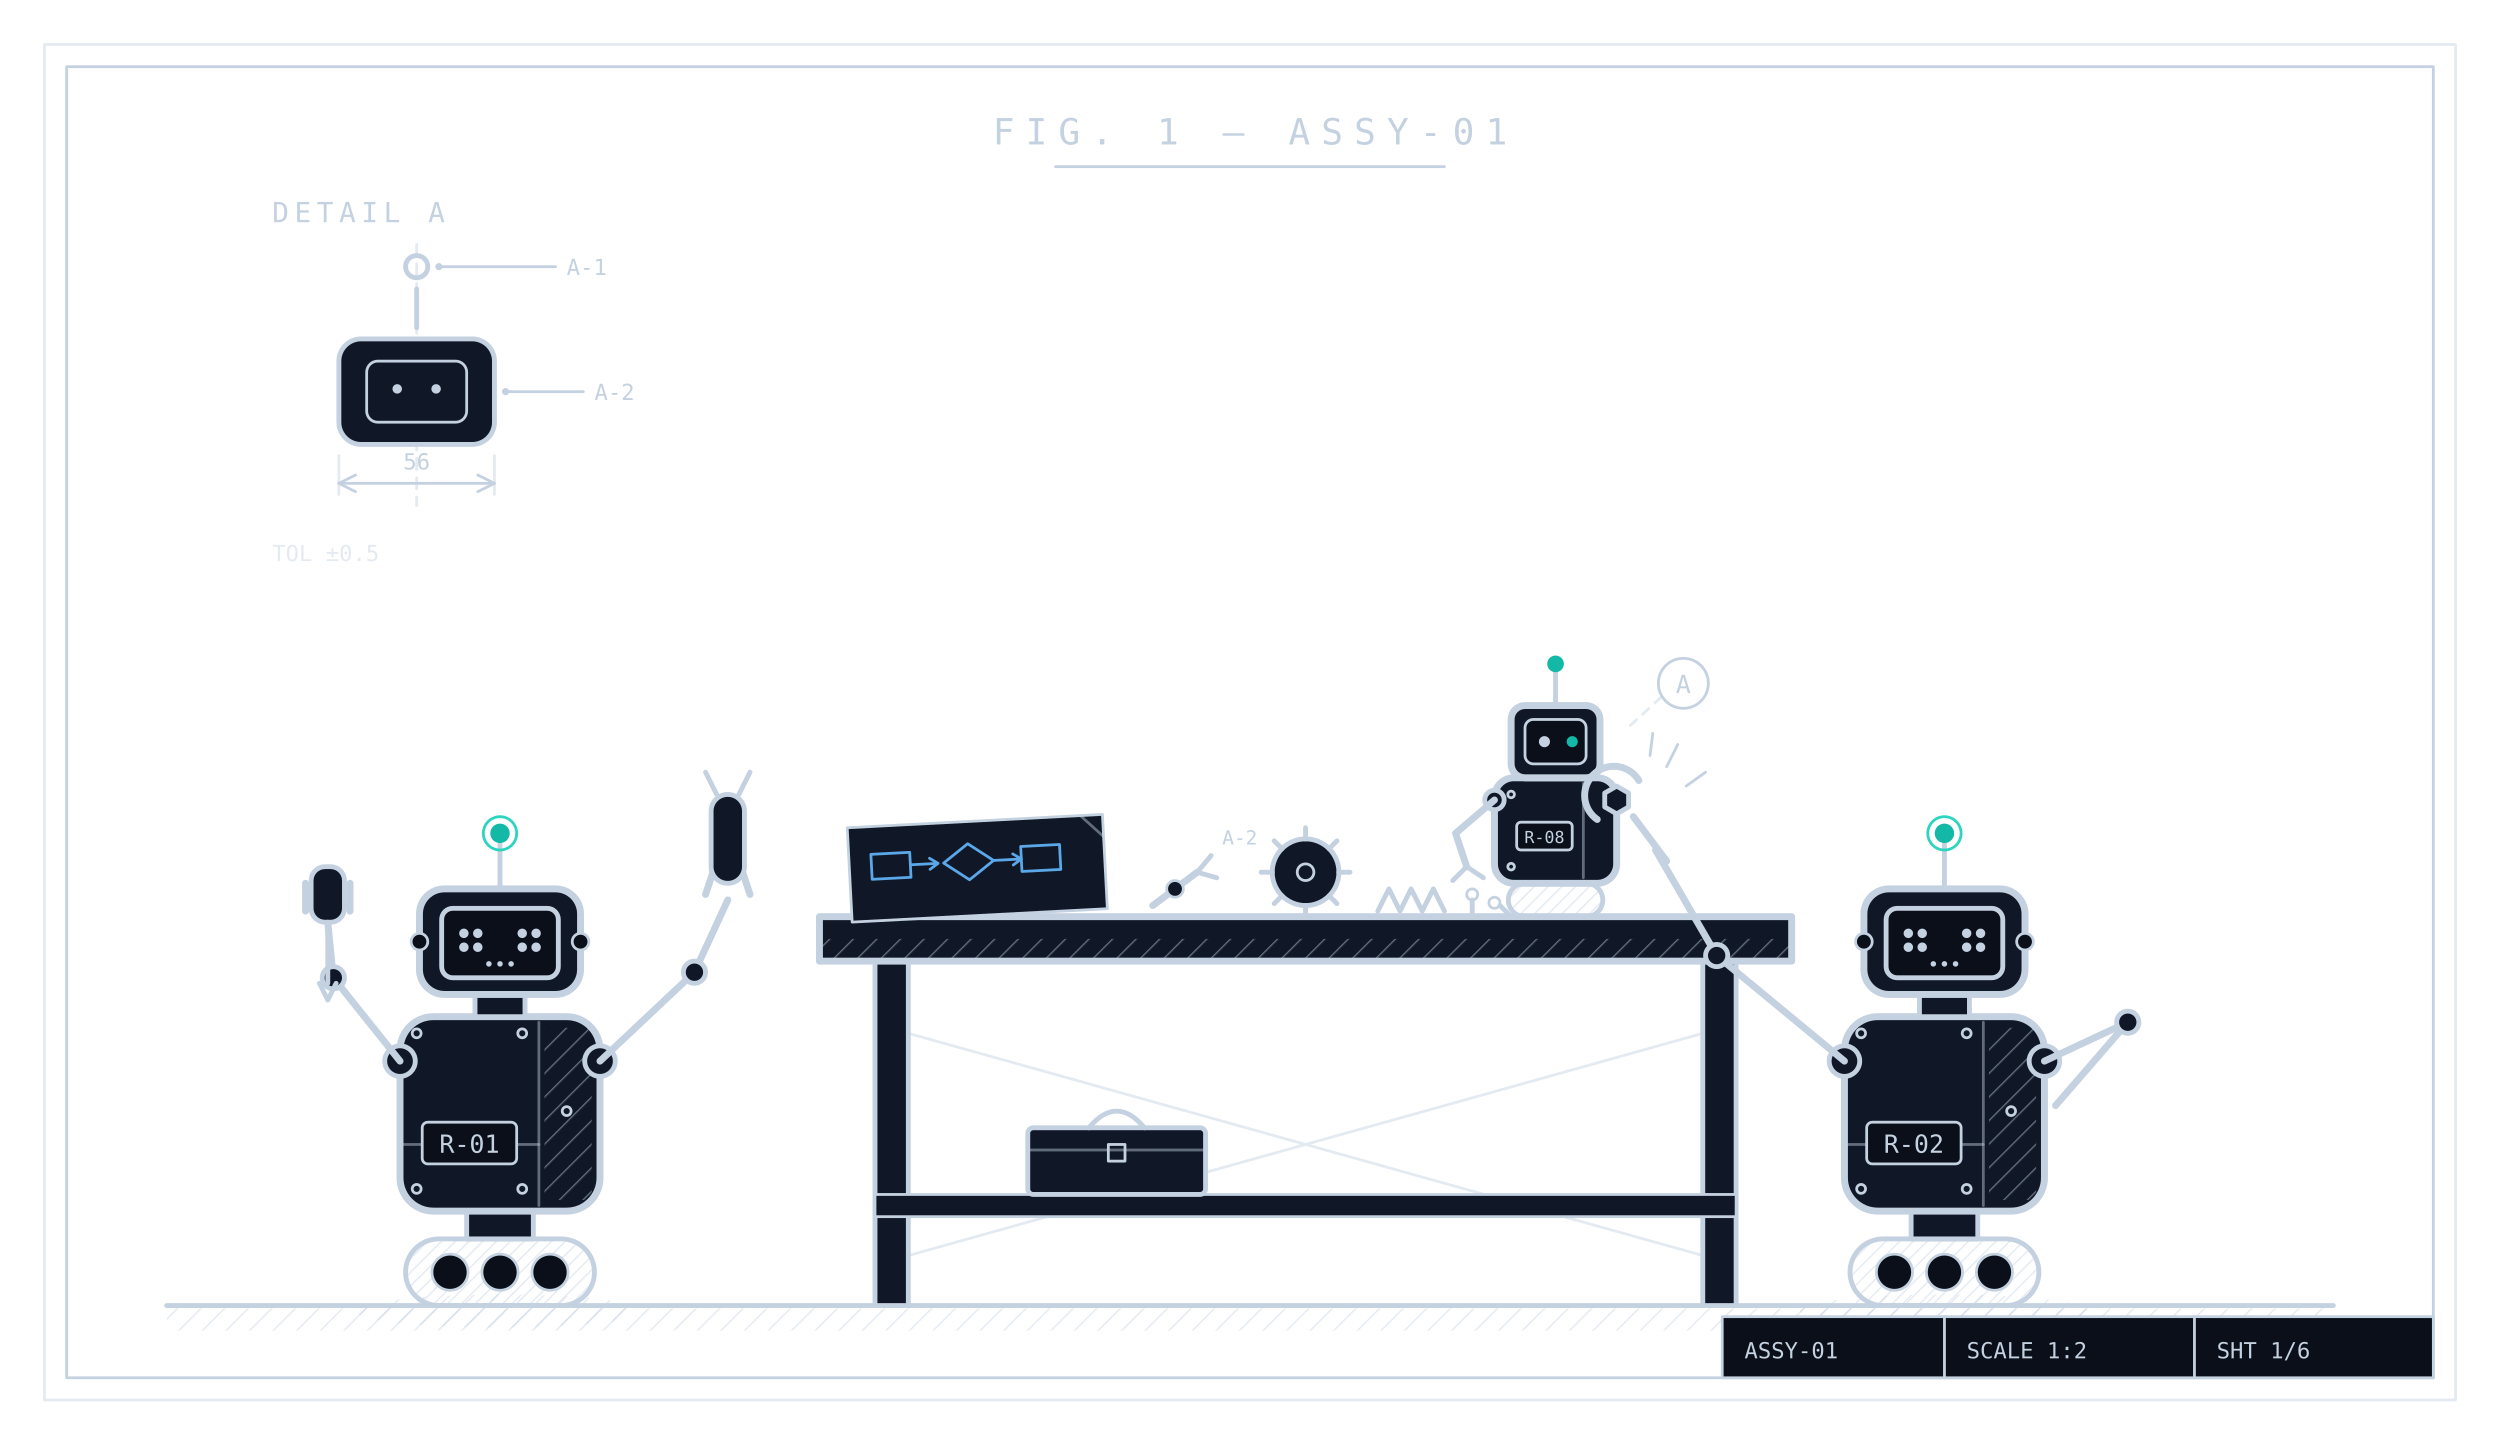
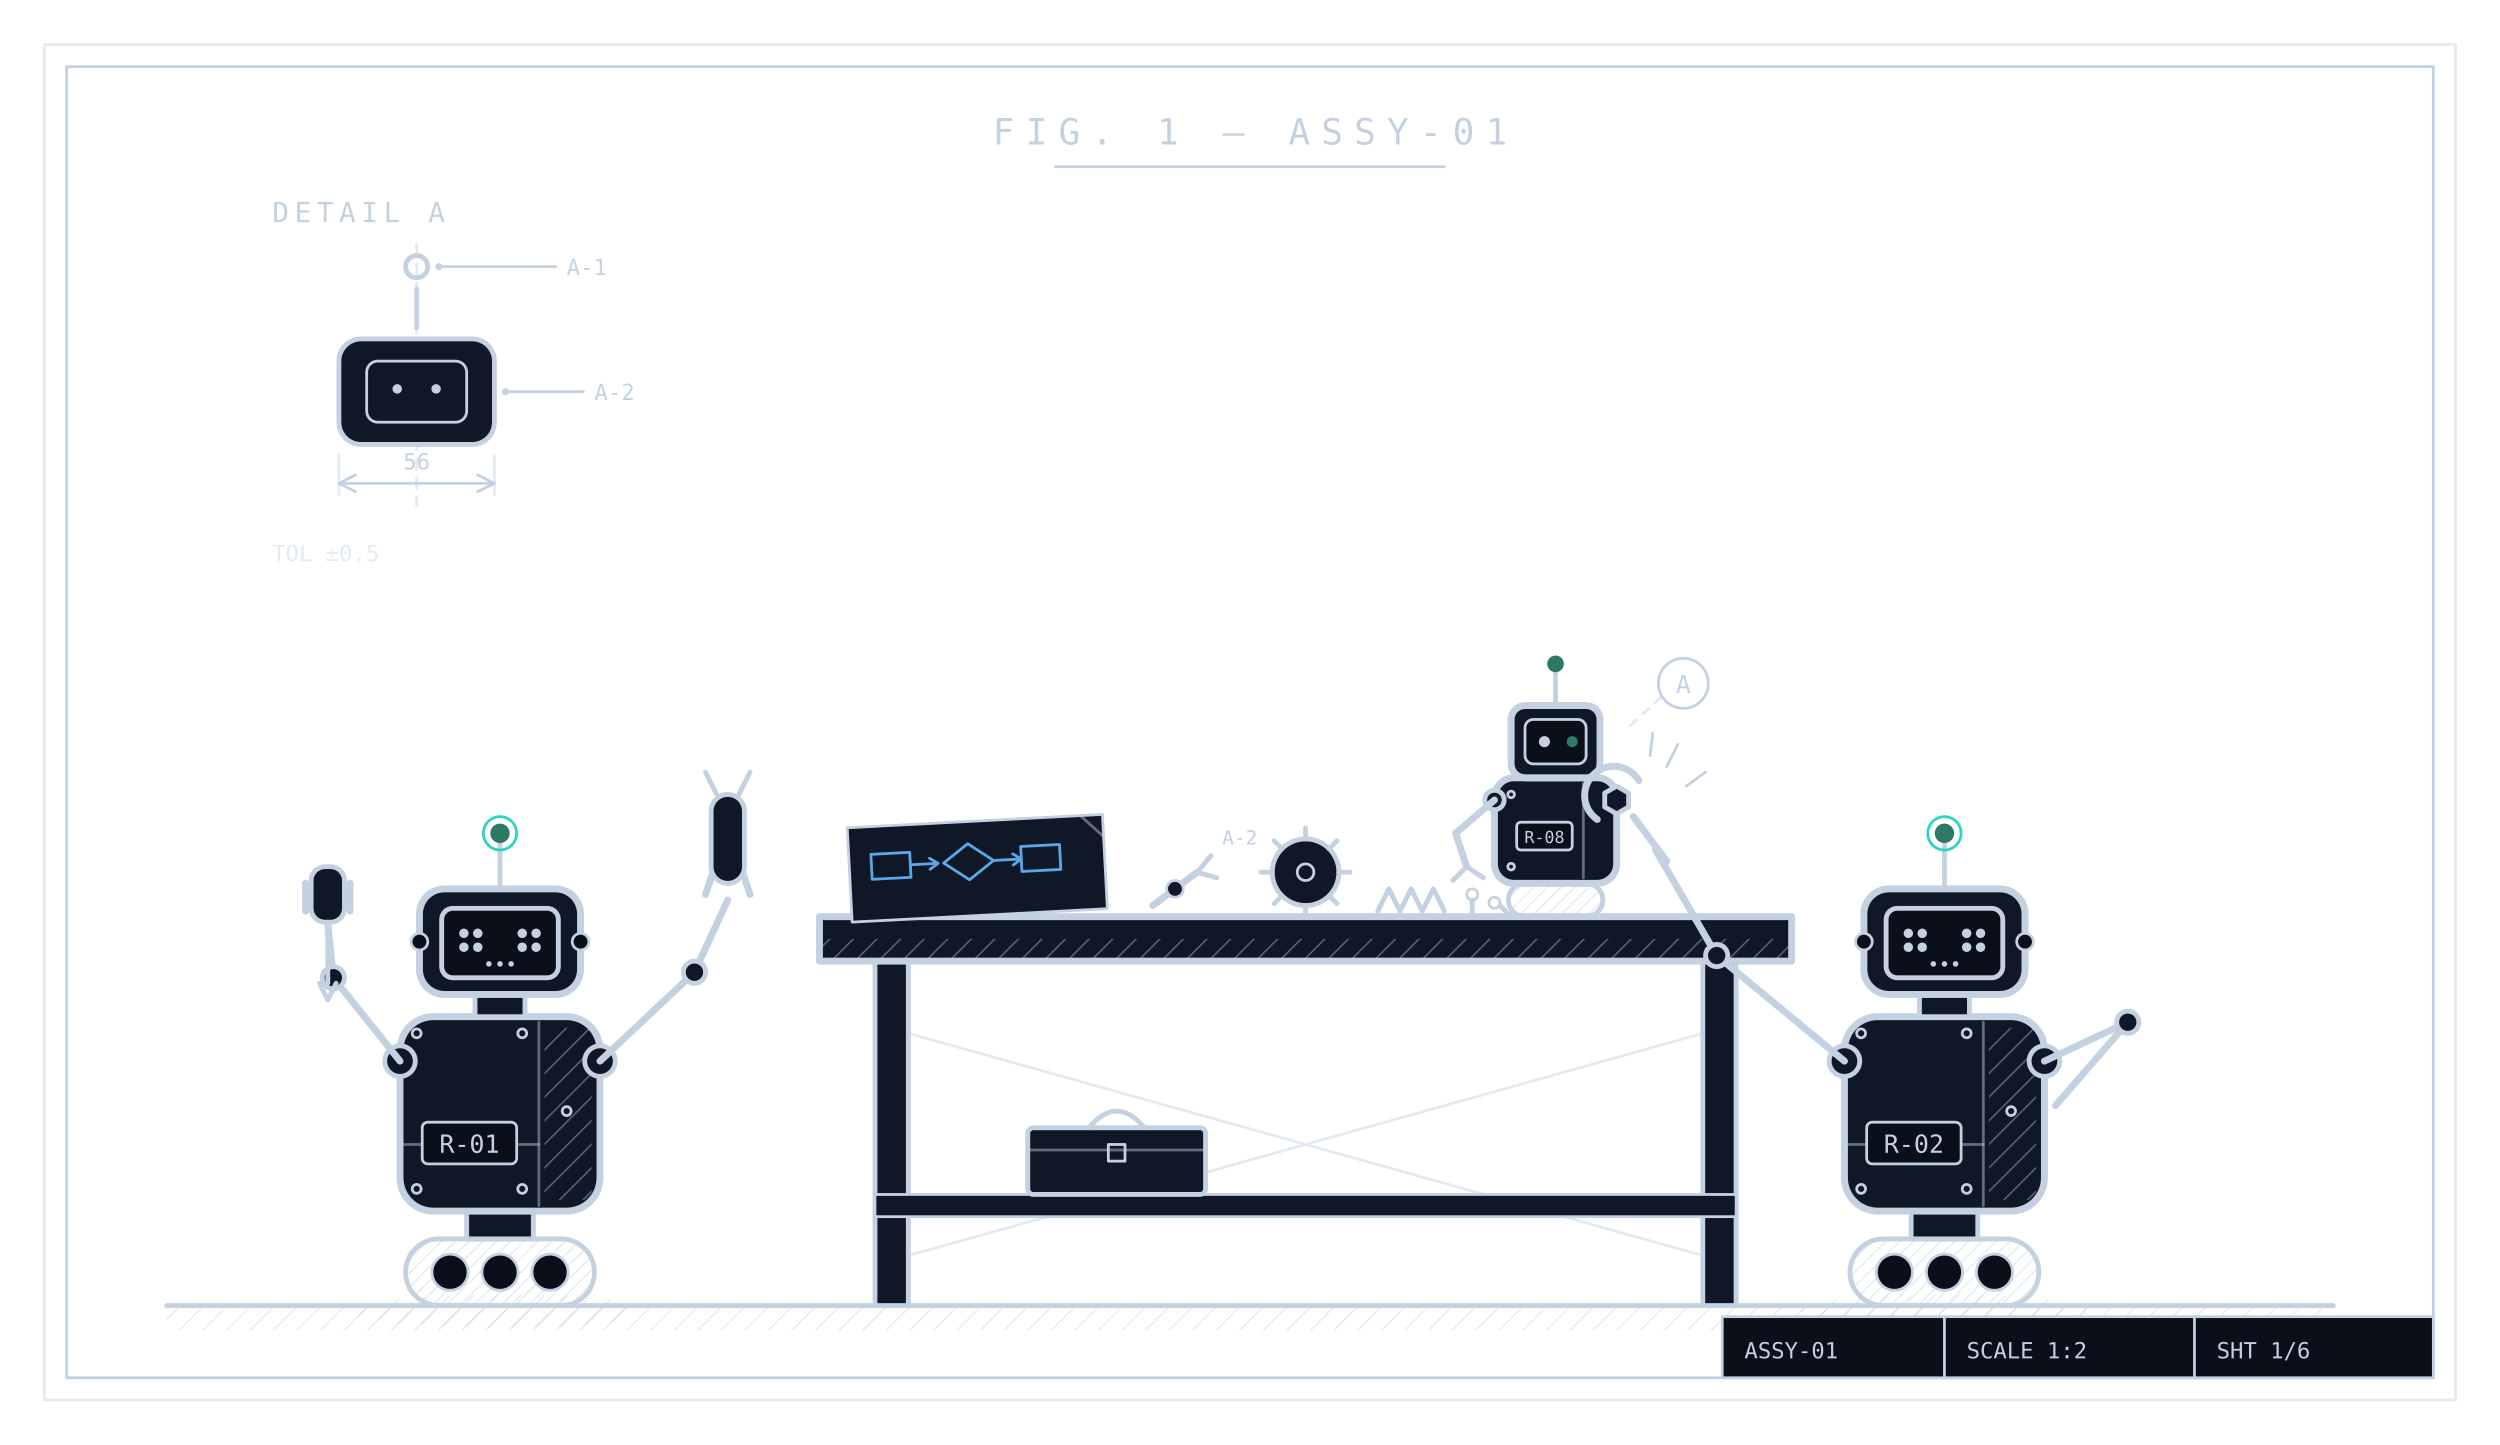
<svg xmlns="http://www.w3.org/2000/svg" viewBox="0 0 900 520">
  <style>
    @keyframes asm-pulse{0%,100%{opacity:.35}50%{opacity:1}}
    @keyframes asm-tighten{0%,100%{transform:rotate(-8deg)}50%{transform:rotate(8deg)}}
    @keyframes asm-spin{to{transform:rotate(360deg)}}
    @keyframes asm-blink{0%,70%,100%{opacity:0}12%,42%{opacity:1}}
    .ill-live{animation:asm-pulse 2.4s ease-in-out infinite}
    .asm-arm1{transform-box:fill-box;transform-origin:0% 100%;animation:asm-tighten 3s ease-in-out infinite}
    .asm-gear{transform-box:fill-box;transform-origin:50% 50%;animation:asm-spin 12s linear infinite}
    .asm-spark{animation:asm-blink 2.6s ease-in-out infinite}
    .asm-s2{animation-delay:.35s}
    .asm-s3{animation-delay:.7s}
    @media (prefers-reduced-motion: reduce){*{animation:none !important}}
  </style>
  <defs>
    <pattern id="aH" patternUnits="userSpaceOnUse" width="6" height="6" patternTransform="rotate(45)">
      <line x1="0" y1="0" x2="0" y2="6" stroke="rgba(196,209,224,.45)" stroke-width="1" />
    </pattern>
    <pattern id="aHd" patternUnits="userSpaceOnUse" width="3.5" height="3.5" patternTransform="rotate(45)">
      <line x1="0" y1="0" x2="0" y2="3.5" stroke="rgba(196,209,224,.45)" stroke-width="1" />
    </pattern>
    <g id="aBot" stroke="#C4D1E0" fill="none" stroke-linecap="round" stroke-linejoin="round">
      <rect x="-34" y="-24" width="68" height="24" rx="12" fill="url(#aHd)" stroke-width="1.75" />
      <circle cx="-18" cy="-12" r="6.5" fill="#0A0F1A" stroke-width="1" />
      <circle cx="0" cy="-12" r="6.5" fill="#0A0F1A" stroke-width="1" />
      <circle cx="18" cy="-12" r="6.5" fill="#0A0F1A" stroke-width="1" />
      <rect x="-12" y="-34" width="24" height="10" fill="#101828" stroke-width="1.75" />
      <rect x="-36" y="-104" width="72" height="70" rx="12" fill="#101828" stroke-width="2.5" class="ill-draw" />
      <rect x="16" y="-100" width="17" height="62" fill="url(#aH)" stroke="none" />
      <path d="M14 -102 V-36" stroke="rgba(196,209,224,.45)" stroke-width="1" />
      <path d="M-36 -58 H14" stroke="rgba(196,209,224,.45)" stroke-width="1" />
      <circle cx="-30" cy="-98" r="1.6" stroke-width="1" />
      <circle cx="-30" cy="-42" r="1.6" stroke-width="1" />
      <circle cx="8" cy="-98" r="1.6" stroke-width="1" />
      <circle cx="8" cy="-42" r="1.6" stroke-width="1" />
      <circle cx="24" cy="-70" r="1.6" stroke-width="1" />
      <rect x="-28" y="-66" width="34" height="15" rx="2" fill="#0A0F1A" stroke-width="1" />
      <rect x="-9" y="-114" width="18" height="10" fill="#101828" stroke-width="1.75" />
      <rect x="-29" y="-150" width="58" height="38" rx="9" fill="#101828" stroke-width="2.5" class="ill-draw" />
      <rect x="-21" y="-143" width="42" height="25" rx="4" fill="#0A0F1A" stroke-width="1.75" />
      <g fill="#C4D1E0" stroke="none">
        <circle cx="-13" cy="-134" r="1.7" />
        <circle cx="-8" cy="-134" r="1.7" />
        <circle cx="-13" cy="-129" r="1.7" />
        <circle cx="-8" cy="-129" r="1.7" />
        <circle cx="8" cy="-134" r="1.7" />
        <circle cx="13" cy="-134" r="1.7" />
        <circle cx="8" cy="-129" r="1.7" />
        <circle cx="13" cy="-129" r="1.7" />
        <circle cx="-4" cy="-123" r="1" />
        <circle cx="0" cy="-123" r="1" />
        <circle cx="4" cy="-123" r="1" />
      </g>
      <circle cx="-29" cy="-131" r="3" fill="#0A0F1A" stroke-width="1" />
      <circle cx="29" cy="-131" r="3" fill="#0A0F1A" stroke-width="1" />
      <path d="M0 -150 V-166" stroke-width="1.75" />
      <circle cx="0" cy="-170" r="6" stroke="#2DD4BF" stroke-width="1" class="ill-live" />
-       <circle cx="0" cy="-170" r="3.5" fill="#14B8A6" stroke="none" class="ill-live" />
+       <circle cx="0" cy="-170" r="3.5" fill="#2C7A63" stroke="none" class="ill-live" />
      <circle cx="-36" cy="-88" r="5.5" fill="#101828" stroke-width="1.75" />
      <circle cx="36" cy="-88" r="5.5" fill="#101828" stroke-width="1.75" />
    </g>
  </defs>
  <g stroke="#C4D1E0" fill="none" stroke-linecap="round" stroke-linejoin="round">
    <rect x="16" y="16" width="868" height="488" stroke="rgba(196,209,224,.45)" stroke-width="1" />
    <rect x="24" y="24" width="852" height="472" stroke-width="1" />
    <text x="450" y="52" text-anchor="middle" font-family="IBM Plex Mono, monospace" font-size="13" letter-spacing="4" fill="#C4D1E0" stroke="none">FIG. 1 — ASSY-01</text>
    <path d="M380 60 H520" stroke-width="1" />
    <text x="98" y="80" font-family="IBM Plex Mono, monospace" font-size="10" letter-spacing="2" fill="#C4D1E0" stroke="none">DETAIL A</text>
    <path d="M150 88 V182" stroke="rgba(196,209,224,.45)" stroke-width="1" stroke-dasharray="4 3" />
    <circle cx="150" cy="96" r="4" stroke-width="1.75" />
    <path d="M150 104 V118" stroke-width="1.75" />
    <rect x="122" y="122" width="56" height="38" rx="8" fill="#101828" stroke-width="1.75" class="ill-draw" />
    <rect x="132" y="130" width="36" height="22" rx="4" stroke-width="1" />
    <circle cx="143" cy="140" r="1.7" fill="#C4D1E0" stroke="none" />
    <circle cx="157" cy="140" r="1.7" fill="#C4D1E0" stroke="none" />
    <path d="M122 164 V178 M178 164 V178" stroke="rgba(196,209,224,.45)" stroke-width="1" />
    <path d="M122 174 H178" stroke-width="1" />
    <path d="M122 174 l6 -3 M122 174 l6 3 M178 174 l-6 -3 M178 174 l-6 3" stroke-width="1" />
    <text x="150" y="169" text-anchor="middle" font-family="IBM Plex Mono, monospace" font-size="8" fill="#C4D1E0" stroke="none">56</text>
    <path d="M158 96 H200" stroke-width="1" />
    <circle cx="158" cy="96" r="1.3" fill="#C4D1E0" stroke="none" />
    <text x="204" y="99" font-family="IBM Plex Mono, monospace" font-size="8" fill="#C4D1E0" stroke="none">A-1</text>
    <path d="M182 141 H210" stroke-width="1" />
    <circle cx="182" cy="141" r="1.3" fill="#C4D1E0" stroke="none" />
    <text x="214" y="144" font-family="IBM Plex Mono, monospace" font-size="8" fill="#C4D1E0" stroke="none">A-2</text>
    <text x="98" y="202" font-family="IBM Plex Mono, monospace" font-size="8" fill="rgba(196,209,224,.45)" stroke="none">TOL ±0.5</text>
    <path d="M60 470 H840" stroke-width="1.75" />
    <rect x="60" y="471" width="780" height="8" fill="url(#aH)" stroke="none" />
    <ellipse cx="180" cy="472" rx="52" ry="6" fill="url(#aH)" stroke="none" />
    <ellipse cx="700" cy="472" rx="52" ry="6" fill="url(#aH)" stroke="none" />
    <rect x="315" y="346" width="12" height="124" fill="#101828" stroke-width="1.75" />
    <rect x="613" y="346" width="12" height="124" fill="#101828" stroke-width="1.75" />
    <path d="M327 452 L613 372 M327 372 L613 452" stroke="rgba(196,209,224,.45)" stroke-width="1" />
    <rect x="315" y="430" width="310" height="8" fill="#101828" stroke-width="1" />
    <rect x="295" y="330" width="350" height="16" fill="#101828" stroke-width="2.5" class="ill-draw" />
    <rect x="296" y="338" width="348" height="7" fill="url(#aH)" stroke="none" />
    <rect x="370" y="406" width="64" height="24" rx="2" fill="#101828" stroke-width="1.75" />
    <path d="M370 414 H434" stroke="rgba(196,209,224,.45)" stroke-width="1" />
    <path d="M392 406 Q402 394 412 406" stroke-width="1.75" />
    <rect x="399" y="412" width="6" height="6" stroke-width="1" />
    <g transform="translate(305,298) rotate(-3)">
      <rect x="0" y="0" width="92" height="34" fill="#101828" stroke-width="1" />
      <path d="M84 0 L92 8" stroke="rgba(196,209,224,.45)" stroke-width="1" />
      <g stroke="#5BA8E8" stroke-width="1">
        <rect x="8" y="10" width="14" height="9" />
        <path d="M22 14.5 H32 l-3 -2 M32 14.5 l-3 2" />
        <path d="M43 8 L52 14.5 L43 21 L34 14.5 Z" />
        <path d="M52 14.5 H62 l-3 -2 M62 14.5 l-3 2" />
        <rect x="62" y="10" width="14" height="9" />
      </g>
    </g>
    <path d="M415 326 L431 314" stroke-width="2.5" />
    <circle cx="423" cy="320" r="3" fill="#101828" stroke-width="1" />
    <path d="M431 314 l5 -6 M431 314 l7 2" stroke-width="1.75" />
    <text x="440" y="304" font-family="IBM Plex Mono, monospace" font-size="7" fill="#C4D1E0" stroke="none">A-2</text>
    <g class="asm-gear">
      <circle cx="470" cy="314" r="12" fill="#101828" stroke-width="1.75" />
      <circle cx="470" cy="314" r="3" stroke-width="1" />
      <path d="M482 314 H486 M470 302 V298 M458 314 H454 M470 326 V330 M478.5 305.5 L481.3 302.7 M461.5 305.5 L458.7 302.7 M461.5 322.5 L458.7 325.3 M478.5 322.5 L481.3 325.3" stroke-width="1.75" />
    </g>
    <path d="M496 328 L500 320 L504 328 L508 320 L512 328 L516 320 L520 328" stroke-width="1.75" />
    <path d="M530 324 V330" stroke-width="1.75" />
    <circle cx="530" cy="322" r="2" stroke-width="1" />
    <path d="M540 326 l4 4" stroke-width="1.75" />
    <circle cx="538" cy="325" r="2" stroke-width="1" />
    <rect x="543" y="318" width="34" height="12" rx="6" fill="url(#aHd)" stroke-width="1.75" />
    <rect x="538" y="280" width="44" height="38" rx="7" fill="#101828" stroke-width="2.5" class="ill-draw" />
    <path d="M570 282 V316" stroke="rgba(196,209,224,.45)" stroke-width="1" />
    <circle cx="544" cy="286" r="1.2" stroke-width="1" />
    <circle cx="544" cy="312" r="1.2" stroke-width="1" />
    <rect x="546" y="296" width="20" height="10" rx="1.5" fill="#0A0F1A" stroke-width="1" />
    <text x="556" y="303.5" text-anchor="middle" font-family="IBM Plex Mono, monospace" font-size="6" fill="#C4D1E0" stroke="none">R-08</text>
    <rect x="544" y="254" width="32" height="26" rx="5" fill="#101828" stroke-width="2.5" class="ill-draw" />
    <rect x="549" y="259" width="22" height="16" rx="3" fill="#0A0F1A" stroke-width="1" />
    <circle cx="556" cy="267" r="2" fill="#C4D1E0" stroke="none" />
-     <circle cx="566" cy="267" r="2" fill="#14B8A6" stroke="none" class="ill-live" />
+     <circle cx="566" cy="267" r="2" fill="#2C7A63" stroke="none" class="ill-live" />
    <path d="M560 254 V242" stroke-width="1.75" />
-     <circle cx="560" cy="239" r="3" fill="#14B8A6" stroke="none" class="ill-live" />
+     <circle cx="560" cy="239" r="3" fill="#2C7A63" stroke="none" class="ill-live" />
    <circle cx="538" cy="288" r="3.5" fill="#101828" stroke-width="1.75" />
    <path d="M538 288 L524 300 L528 312" stroke-width="2.5" />
    <path d="M528 312 l-5 5 M528 312 l6 4" stroke-width="1.75" />
    <circle cx="582" cy="288" r="4.5" stroke-width="1" stroke-dasharray="3 2" />
    <path d="M582 283 L586.3 285.5 L586.3 290.5 L582 293 L577.7 290.5 L577.7 285.5 Z" fill="#101828" stroke-width="1.75" />
    <circle cx="606" cy="246" r="9" stroke-width="1" />
    <text x="606" y="249.5" text-anchor="middle" font-family="IBM Plex Mono, monospace" font-size="9" fill="#C4D1E0" stroke="none">A</text>
    <path d="M598 251 L586 262" stroke="rgba(196,209,224,.45)" stroke-width="1" stroke-dasharray="3 3" />
    <use href="#aBot" transform="translate(180,470)" />
    <text x="169" y="415" text-anchor="middle" font-family="IBM Plex Mono, monospace" font-size="9" fill="#C4D1E0" stroke="none">R-01</text>
    <g class="asm-arm1">
      <path d="M216 382 L250 350 L262 324" stroke-width="2.5" />
      <circle cx="250" cy="350" r="4" fill="#101828" stroke-width="1.75" />
      <path d="M254 322 L258 310 M270 322 L266 310" stroke-width="2.5" />
      <rect x="256" y="286" width="12" height="32" rx="6" fill="#101828" stroke-width="1.75" />
      <path d="M258 286 L254 278 M266 286 L270 278" stroke-width="1.75" />
    </g>
    <path d="M144 382 L120 352 L118 332" stroke-width="2.5" />
    <circle cx="120" cy="352" r="4" fill="#101828" stroke-width="1.75" />
    <path d="M110 328 L110 318 M126 328 L126 318" stroke-width="2.5" />
    <rect x="112" y="312" width="12" height="20" rx="5" fill="#101828" stroke-width="1.75" />
    <path d="M118 332 V354 M115 354 l3 6 3 -6" stroke-width="1.75" />
    <use href="#aBot" transform="translate(700,470)" />
    <text x="689" y="415" text-anchor="middle" font-family="IBM Plex Mono, monospace" font-size="9" fill="#C4D1E0" stroke="none">R-02</text>
    <path d="M664 382 L618 344 L596 306" stroke-width="2.5" />
    <circle cx="618" cy="344" r="4" fill="#101828" stroke-width="1.75" />
    <path d="M600 310 L588 294" stroke-width="2.5" />
    <path d="M575 295 A10.5 10.5 0 1 1 590 281" stroke-width="2.5" />
    <path class="asm-spark" d="M600 276 l4 -8" stroke-width="1" />
    <path class="asm-spark asm-s2" d="M607 283 l7 -5" stroke-width="1" />
    <path class="asm-spark asm-s3" d="M594 272 l1 -8" stroke-width="1" />
    <path d="M736 382 L766 368 L740 398" stroke-width="2.5" />
    <circle cx="766" cy="368" r="4" fill="#101828" stroke-width="1.75" />
    <rect x="620" y="474" width="256" height="22" fill="#0A0F1A" stroke-width="1" />
    <path d="M700 474 V496 M790 474 V496" stroke-width="1" />
    <text x="628" y="489" font-family="IBM Plex Mono, monospace" font-size="8" fill="#C4D1E0" stroke="none">ASSY-01</text>
    <text x="708" y="489" font-family="IBM Plex Mono, monospace" font-size="8" fill="#C4D1E0" stroke="none">SCALE 1:2</text>
    <text x="798" y="489" font-family="IBM Plex Mono, monospace" font-size="8" fill="#C4D1E0" stroke="none">SHT 1/6</text>
  </g>
</svg>
